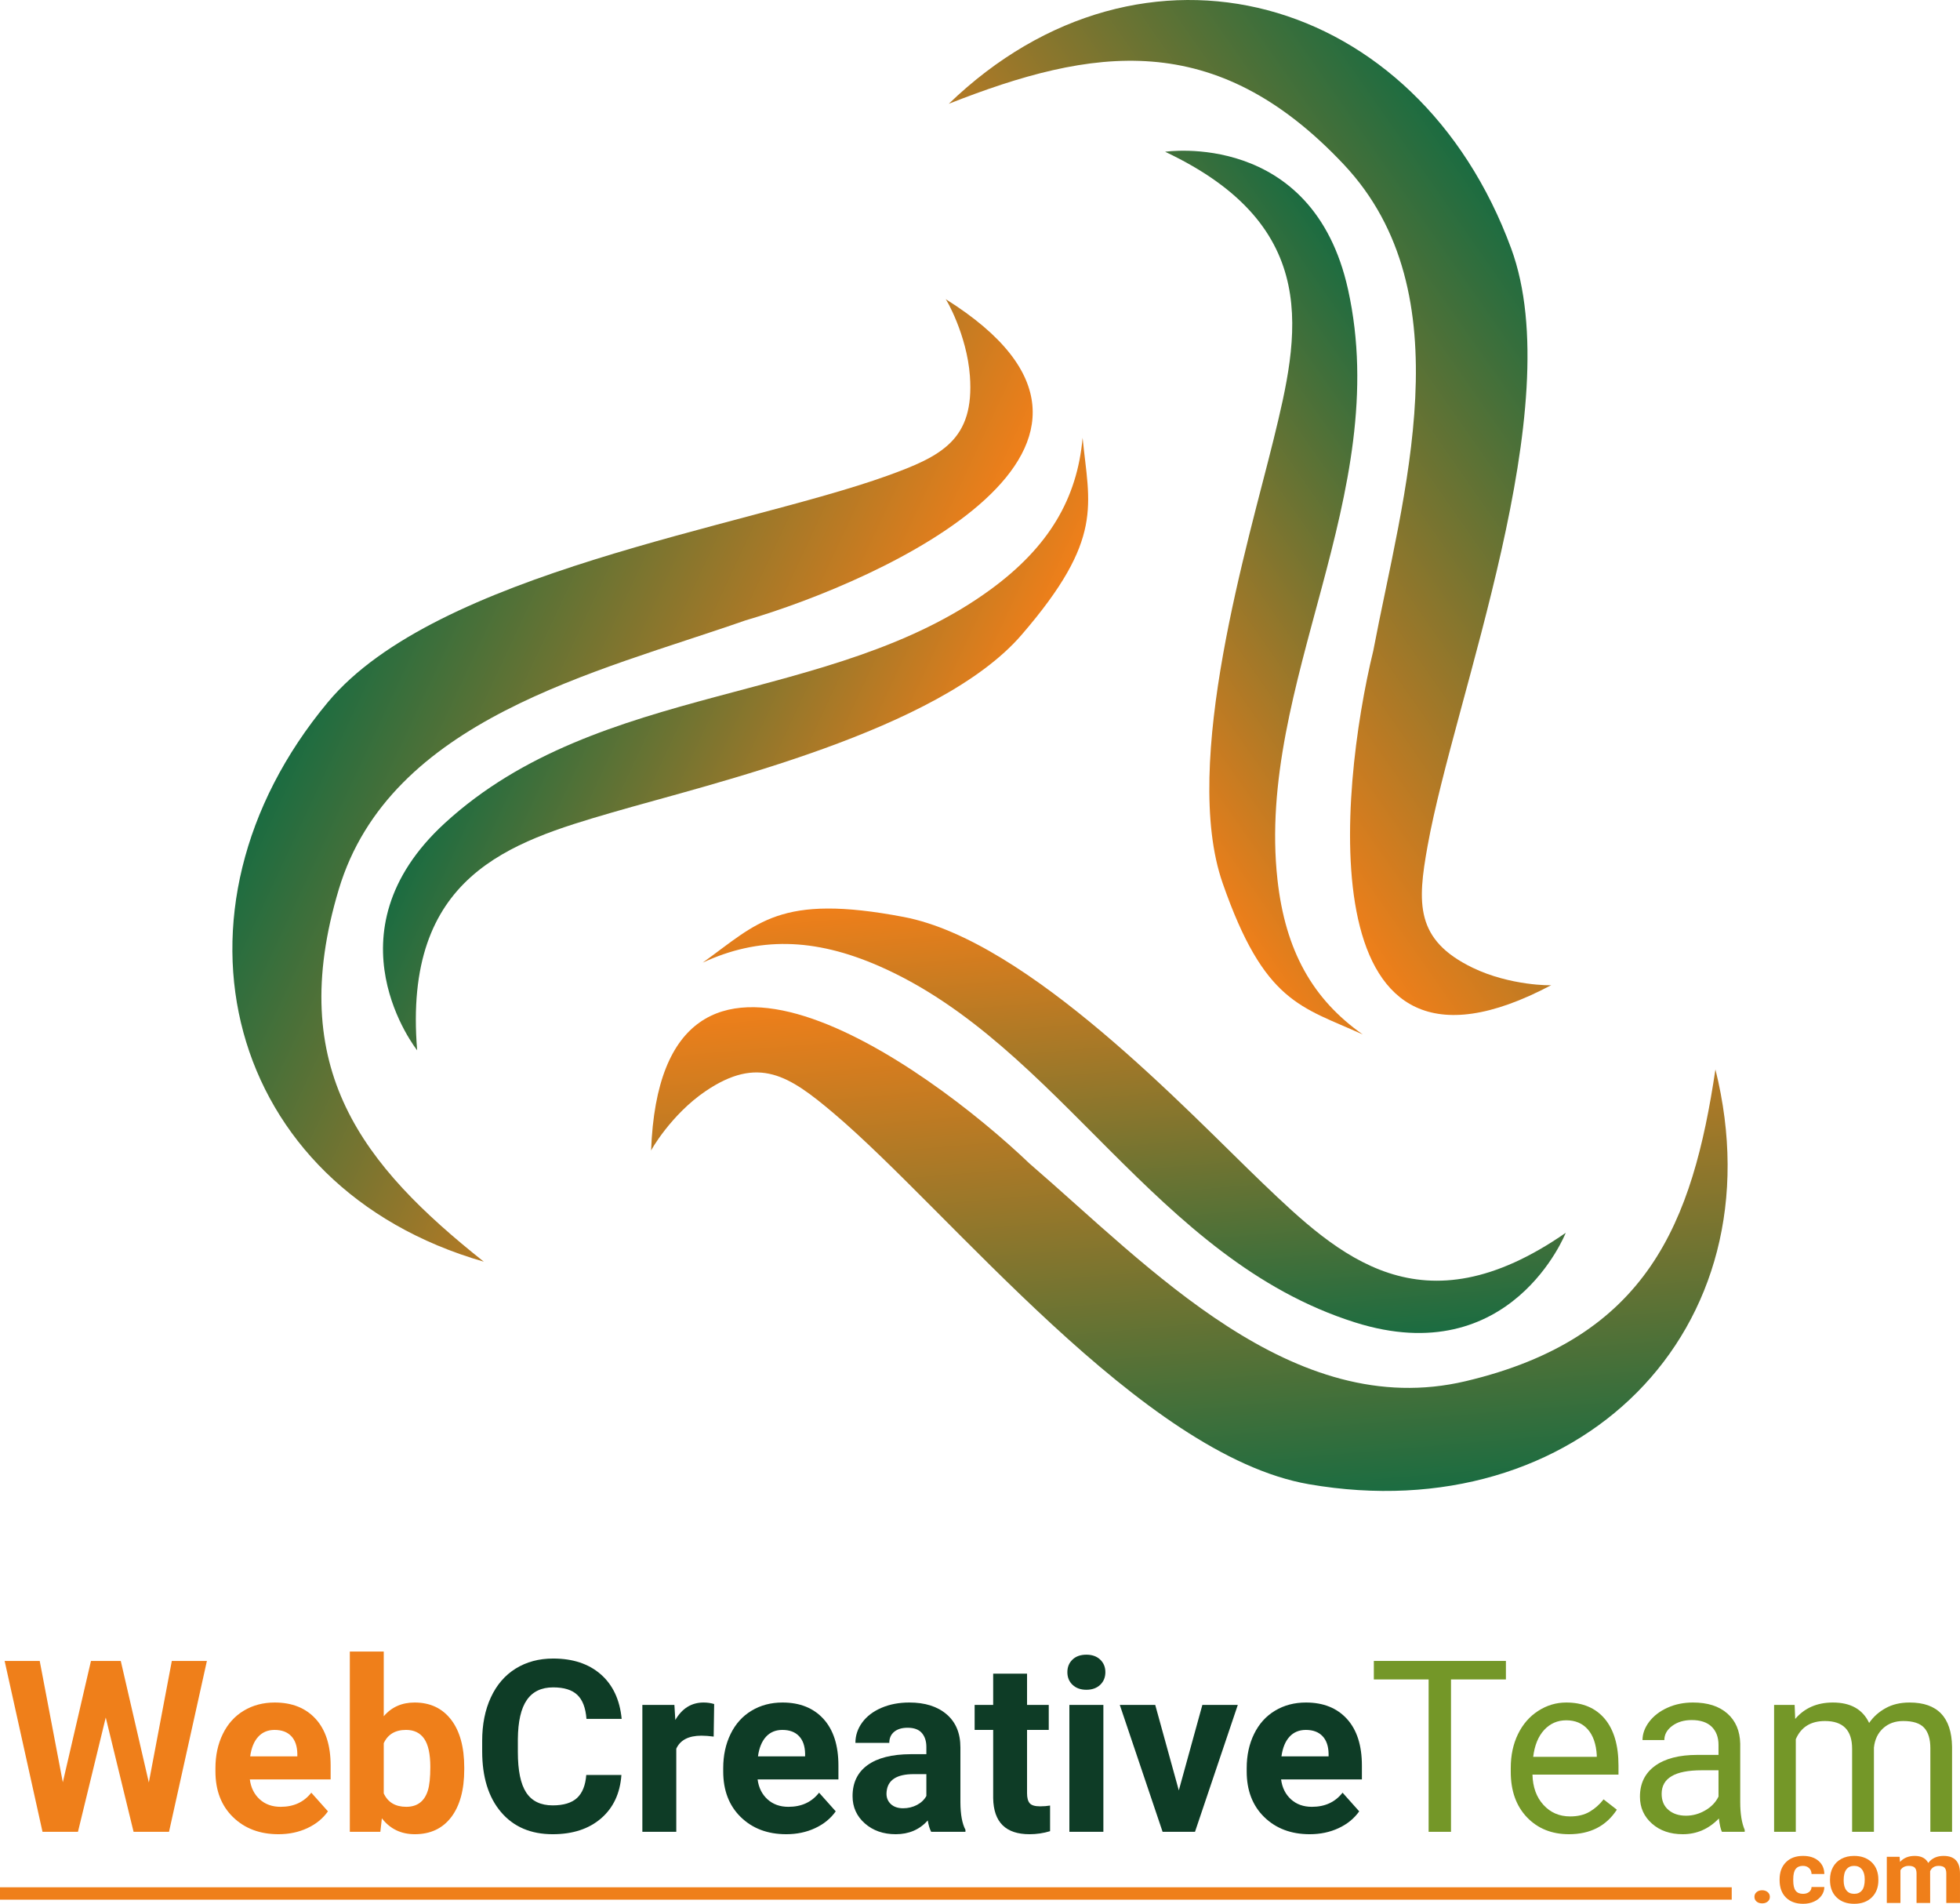
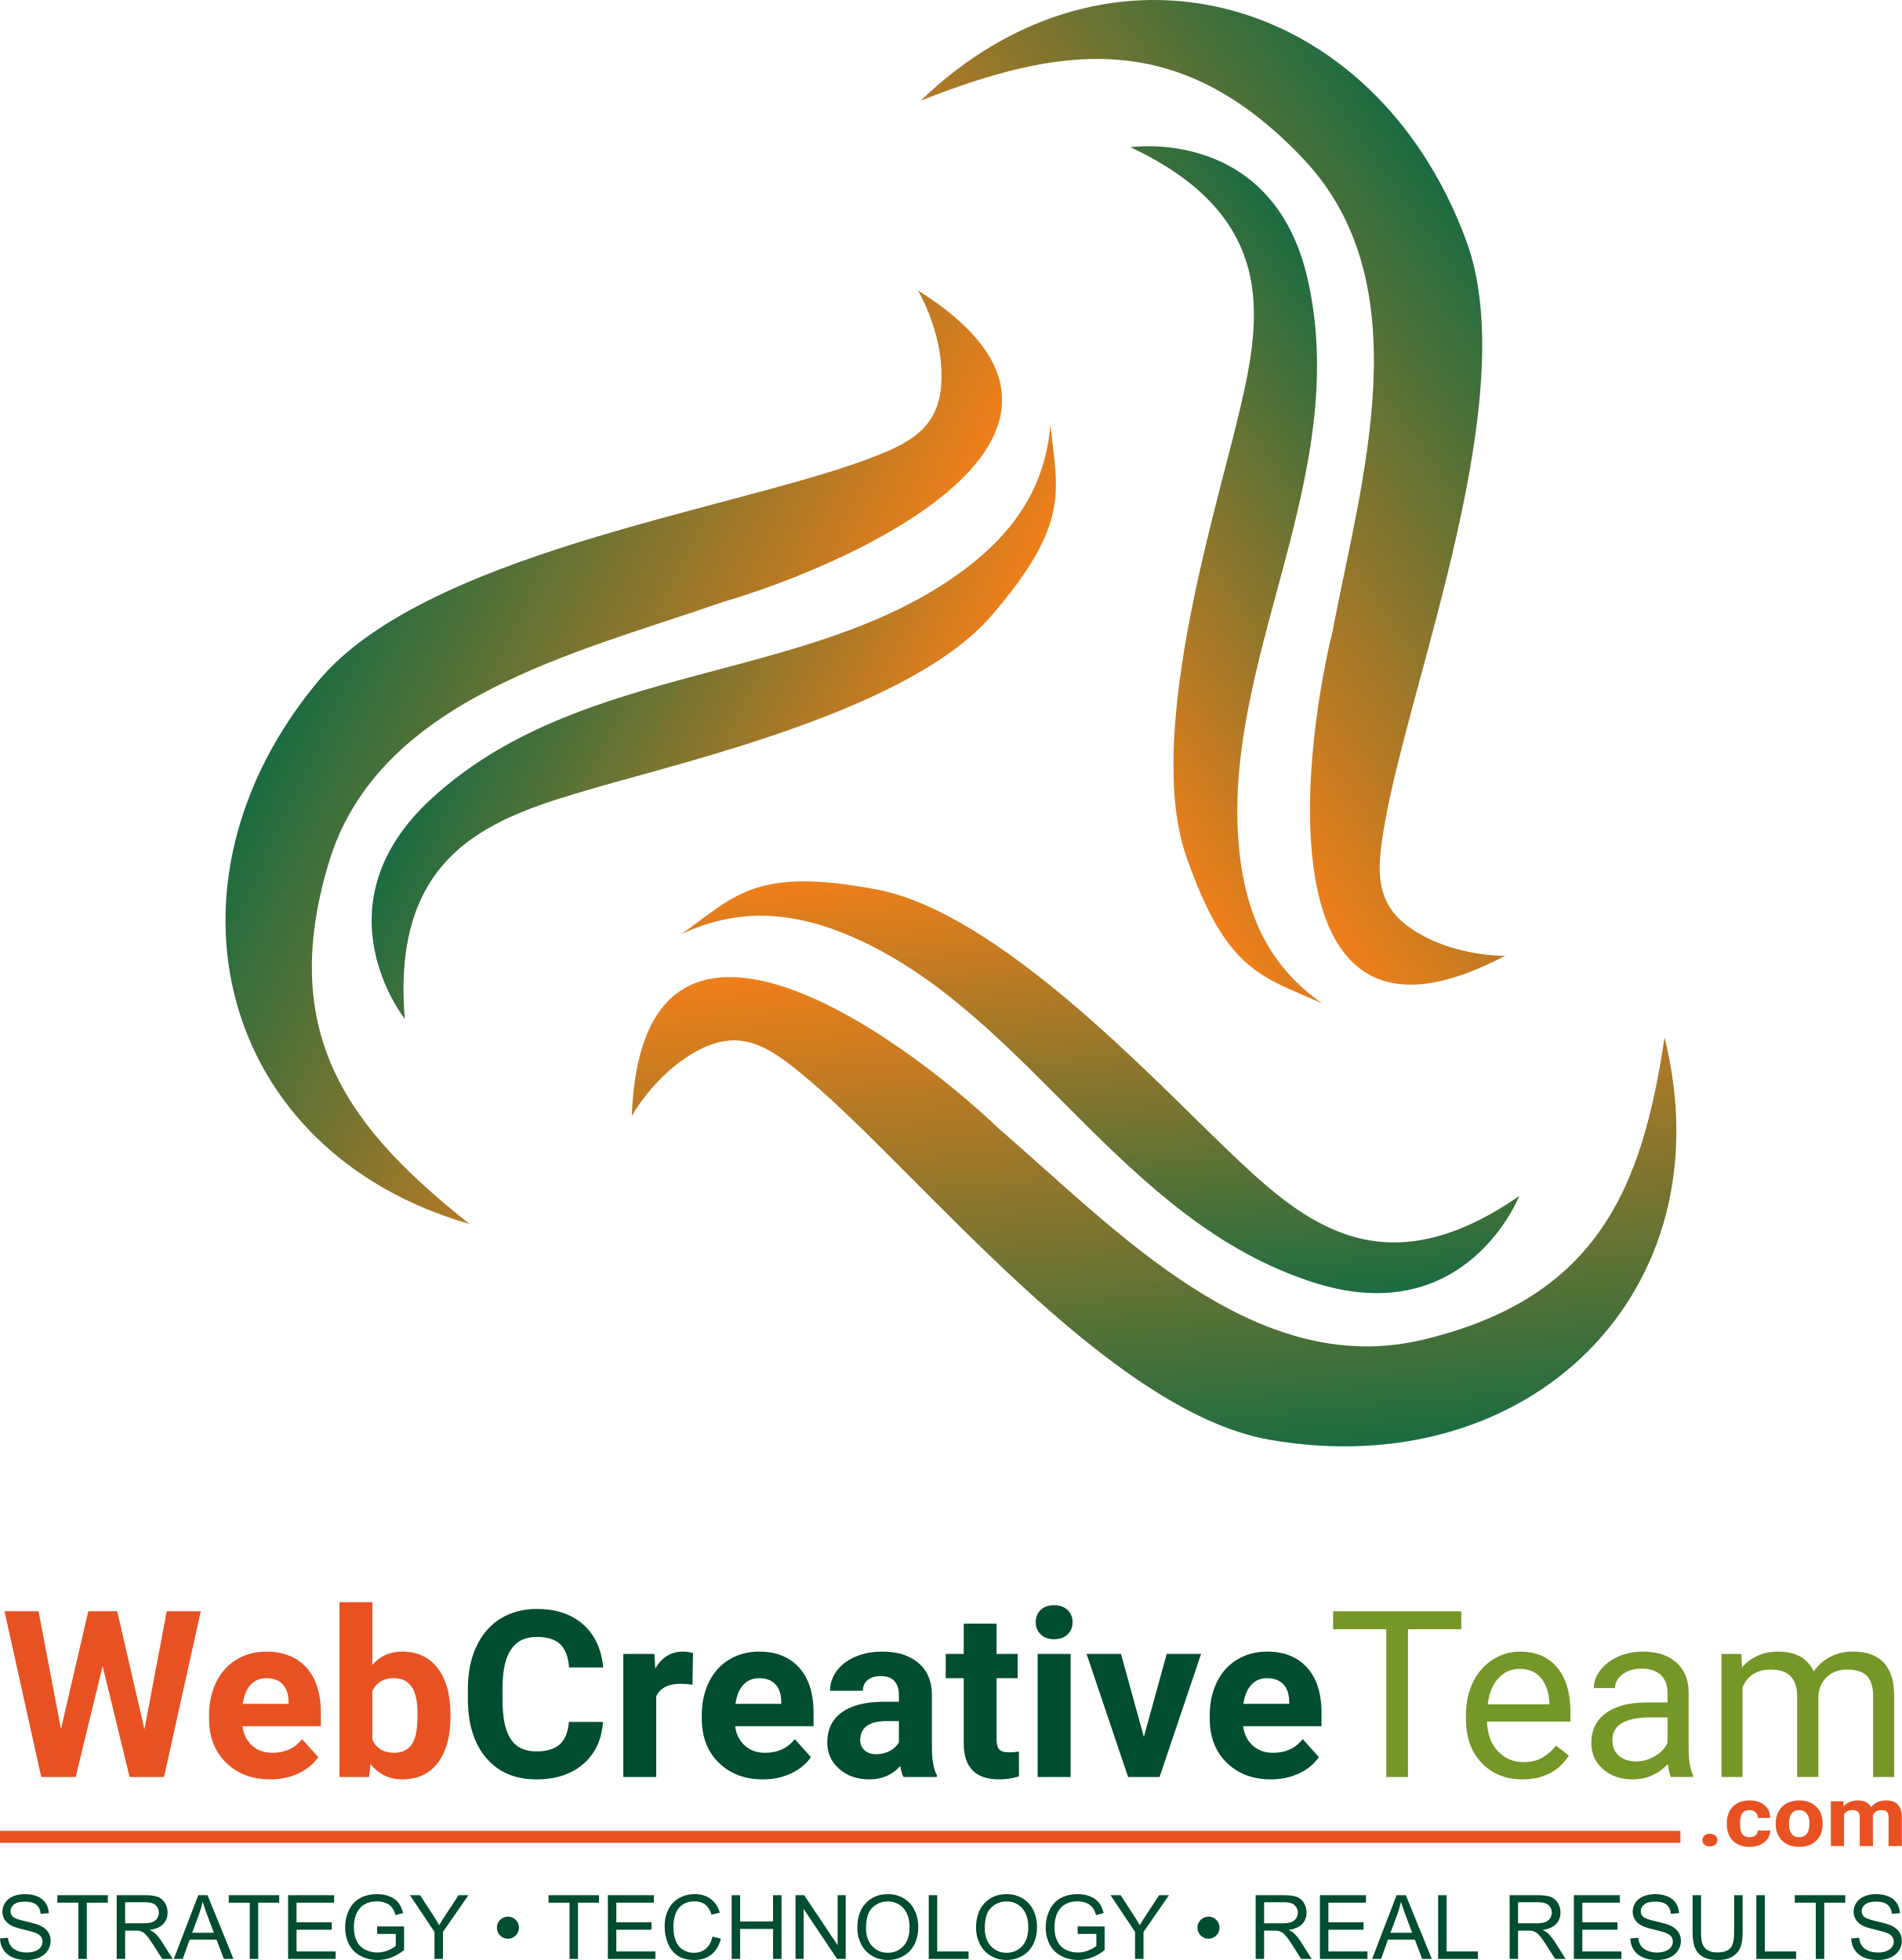
- <svg xmlns="http://www.w3.org/2000/svg" xmlns:xlink="http://www.w3.org/1999/xlink" xml:space="preserve" width="41.245mm" height="40.053mm" version="1.1" style="shape-rendering:geometricPrecision; text-rendering:geometricPrecision; image-rendering:optimizeQuality; fill-rule:evenodd; clip-rule:evenodd" viewBox="0 0 3791.71 3682.15">
+ <svg xmlns="http://www.w3.org/2000/svg" xmlns:xlink="http://www.w3.org/1999/xlink" xml:space="preserve" width="41.245mm" height="42.506mm" version="1.1" style="shape-rendering:geometricPrecision; text-rendering:geometricPrecision; image-rendering:optimizeQuality; fill-rule:evenodd; clip-rule:evenodd" viewBox="0 0 3791.71 3907.68">
  <defs>
    <style type="text/css">
   
-     .fil3 {fill:#EF7F1A}
-     .fil0 {fill:#EF7F1A;fill-rule:nonzero}
-     .fil4 {fill:#EF7F1A;fill-rule:nonzero}
+     .fil3 {fill:#E85222}
+     .fil0 {fill:#E85222;fill-rule:nonzero}
    .fil2 {fill:#749728;fill-rule:nonzero}
-     .fil1 {fill:#0E3C26;fill-rule:nonzero}
-     .fil10 {fill:url(#id0)}
-     .fil7 {fill:url(#id1)}
-     .fil5 {fill:url(#id2)}
-     .fil8 {fill:url(#id3)}
-     .fil9 {fill:url(#id4)}
-     .fil6 {fill:url(#id5)}
+     .fil1 {fill:#014D2F;fill-rule:nonzero}
+     .fil10 {fill:#014D2F;fill-rule:nonzero}
+     .fil9 {fill:url(#id0)}
+     .fil6 {fill:url(#id1)}
+     .fil4 {fill:url(#id2)}
+     .fil7 {fill:url(#id3)}
+     .fil8 {fill:url(#id4)}
+     .fil5 {fill:url(#id5)}
   
  </style>
    <linearGradient id="id0" gradientUnits="userSpaceOnUse" x1="2158.26" y1="1707.59" x2="2237.47" y2="2623.27">
      <stop offset="0" style="stop-opacity:1; stop-color:#EF7F1A" />
      <stop offset="1" style="stop-opacity:1; stop-color:#1B6C41" />
    </linearGradient>
    <linearGradient id="id1" gradientUnits="userSpaceOnUse" xlink:href="#id0" x1="2270.74" y1="1876.58" x2="2360.51" y2="2914.32">
  </linearGradient>
    <linearGradient id="id2" gradientUnits="userSpaceOnUse" xlink:href="#id0" x1="2193.32" y1="1204.1" x2="3047.14" y2="607.49">
  </linearGradient>
    <linearGradient id="id3" gradientUnits="userSpaceOnUse" xlink:href="#id0" x1="2103.21" y1="1386" x2="2856.61" y2="859.57">
  </linearGradient>
    <linearGradient id="id4" gradientUnits="userSpaceOnUse" xlink:href="#id0" x1="1828.53" y1="1615.72" x2="995.92" y2="1226.48">
  </linearGradient>
    <linearGradient id="id5" gradientUnits="userSpaceOnUse" xlink:href="#id0" x1="1625.95" y1="1628.64" x2="682.35" y2="1187.51">
  </linearGradient>
  </defs>
  <g id="Layer_x0020_1">
-     <g id="_2950350486048">
+     <g id="_2129667701344">
      <polygon class="fil0" points="287.92,3447.54 332.39,3212.42 400.25,3212.42 326.96,3542.91 258.4,3542.91 204.57,3321.81 150.8,3542.91 82.23,3542.91 8.94,3212.42 76.81,3212.42 121.52,3447.15 175.98,3212.42 233.62,3212.42 " />
      <path id="1" class="fil0" d="M538.7 3547.56c-36.03,0 -65.39,-11.08 -88.01,-33.16 -22.62,-22.08 -33.93,-51.52 -33.93,-88.32l0 -6.35c0,-24.64 4.8,-46.71 14.33,-66.16 9.52,-19.44 23,-34.47 40.51,-44.93 17.5,-10.54 37.42,-15.8 59.8,-15.8 33.63,0 60.04,10.61 79.34,31.76 19.29,21.23 28.89,51.28 28.89,90.18l0 26.8 -156.34 0c2.1,16.04 8.52,28.82 19.14,38.51 10.69,9.68 24.17,14.49 40.51,14.49 25.34,0 45.01,-9.15 59.27,-27.35l32.22 36.1c-9.84,13.86 -23.16,24.78 -39.97,32.53 -16.73,7.82 -35.4,11.7 -55.77,11.7zm-7.52 -201.73c-13.02,0 -23.55,4.41 -31.68,13.25 -8.06,8.83 -13.25,21.46 -15.5,37.89l91.19 0 0 -5.28c-0.31,-14.56 -4.18,-25.87 -11.78,-33.85 -7.59,-7.98 -18.29,-12.01 -32.23,-12.01z" />
      <path id="2" class="fil0" d="M898.09 3422.44c0,39.36 -8.45,70.03 -25.18,92.12 -16.81,22 -40.28,33 -70.42,33 -26.58,0 -47.88,-10.23 -63.76,-30.76l-2.94 26.11 -59.03 0 0 -348.61 65.61 0 0 125.11c15.11,-17.74 35.02,-26.57 59.74,-26.57 29.9,0 53.38,11 70.42,33 17.04,22.07 25.57,53.06 25.57,92.96l0 3.64zm-65.62 -4.96c0,-24.87 -3.95,-43.08 -11.78,-54.46 -7.9,-11.47 -19.6,-17.2 -35.17,-17.2 -20.91,0 -35.32,8.6 -43.15,25.71l0 97.08c7.98,17.27 22.55,25.95 43.54,25.95 21.23,0 35.17,-10.46 41.76,-31.38 3.17,-9.99 4.8,-25.26 4.8,-45.71z" />
      <path id="3" class="fil1" d="M1202.15 3432.98c-2.56,35.56 -15.65,63.52 -39.36,83.98 -23.63,20.37 -54.85,30.6 -93.58,30.6 -42.38,0 -75.7,-14.26 -100.02,-42.85 -24.24,-28.51 -36.4,-67.71 -36.4,-117.52l0 -20.22c0,-31.76 5.57,-59.8 16.81,-84.05 11.16,-24.17 27.19,-42.77 47.96,-55.7 20.83,-12.93 45.01,-19.44 72.51,-19.44 38.2,0 68.88,10.22 92.19,30.59 23.32,20.45 36.8,49.12 40.37,86.08l-68.09 0c-1.63,-21.38 -7.59,-36.87 -17.83,-46.48 -10.15,-9.61 -25.71,-14.41 -46.64,-14.41 -22.7,0 -39.66,8.14 -50.89,24.41 -11.32,16.26 -17.04,41.53 -17.36,75.76l0 24.95c0,35.72 5.35,61.82 16.19,78.33 10.85,16.49 27.89,24.78 51.22,24.78 20.99,0 36.72,-4.8 47.1,-14.33 10.31,-9.61 16.27,-24.4 17.82,-44.47l68.02 0z" />
      <path id="4" class="fil1" d="M1380.65 3358.76c-8.91,-1.16 -16.74,-1.78 -23.55,-1.78 -24.87,0 -41.14,8.37 -48.81,25.18l0 160.75 -65.62 0 0 -245.43 61.98 0 1.78 29.13c13.16,-22.54 31.45,-33.78 54.69,-33.78 7.28,0 14.1,1 20.45,2.94l-0.93 62.98z" />
      <path id="5" class="fil1" d="M1521.03 3547.56c-36.03,0 -65.39,-11.08 -88.01,-33.16 -22.62,-22.08 -33.93,-51.52 -33.93,-88.32l0 -6.35c0,-24.64 4.8,-46.71 14.33,-66.16 9.52,-19.44 23,-34.47 40.51,-44.93 17.5,-10.54 37.42,-15.8 59.8,-15.8 33.63,0 60.04,10.61 79.34,31.76 19.29,21.23 28.89,51.28 28.89,90.18l0 26.8 -156.34 0c2.1,16.04 8.52,28.82 19.14,38.51 10.69,9.68 24.17,14.49 40.51,14.49 25.34,0 45.01,-9.15 59.27,-27.35l32.22 36.1c-9.84,13.86 -23.16,24.78 -39.97,32.53 -16.73,7.82 -35.4,11.7 -55.77,11.7zm-7.52 -201.73c-13.02,0 -23.55,4.41 -31.68,13.25 -8.06,8.83 -13.25,21.46 -15.5,37.89l91.19 0 0 -5.28c-0.31,-14.56 -4.18,-25.87 -11.78,-33.85 -7.59,-7.98 -18.29,-12.01 -32.23,-12.01z" />
      <path id="6" class="fil1" d="M1801.39 3542.91c-3.02,-5.88 -5.18,-13.17 -6.58,-21.93 -15.89,17.74 -36.57,26.58 -61.98,26.58 -24.01,0 -44,-6.98 -59.8,-20.92 -15.8,-13.95 -23.71,-31.52 -23.71,-52.75 0,-26.04 9.68,-46.02 28.98,-59.97 19.29,-13.95 47.18,-21 83.58,-21.15l30.22 0 0 -13.94c0,-11.32 -2.94,-20.3 -8.75,-27.04 -5.81,-6.75 -15.03,-10.15 -27.58,-10.15 -11,0 -19.68,2.63 -25.95,7.82 -6.28,5.18 -9.45,12.39 -9.45,21.46l-65.55 0c0,-14.18 4.34,-27.35 13.09,-39.36 8.83,-12.08 21.23,-21.54 37.27,-28.43 16.03,-6.89 34.01,-10.3 53.99,-10.3 30.29,0 54.31,7.58 72.06,22.77 17.82,15.26 26.72,36.57 26.72,64.15l0 106.44c0.16,23.25 3.41,40.91 9.76,52.84l0 3.87 -66.32 0zm-54.23 -45.55c9.69,0 18.6,-2.17 26.81,-6.44 8.14,-4.33 14.18,-10.14 18.13,-17.35l0 -42.22 -24.48 0c-32.85,0 -50.36,11.31 -52.45,34.01l-0.23 3.87c0,8.14 2.86,14.87 8.6,20.22 5.74,5.27 13.63,7.91 23.63,7.91z" />
      <path id="7" class="fil1" d="M1986.87 3237.05l0 60.43 41.99 0 0 48.35 -41.99 0 0 122.4c0,9.06 1.78,15.57 5.27,19.53 3.48,3.95 10.15,5.88 19.99,5.88 7.21,0 13.63,-0.54 19.29,-1.54l0 49.58c-12.86,3.95 -26.11,5.89 -39.74,5.89 -46.01,0 -69.49,-23.17 -70.34,-69.57l0 -132.16 -35.87 0 0 -48.35 35.87 0 0 -60.43 65.54 0z" />
      <path id="8" class="fil1" d="M2134.53 3542.91l-65.77 0 0 -245.43 65.77 0 0 245.43zm-69.65 -308.8c0,-9.76 3.25,-17.9 9.84,-24.25 6.59,-6.35 15.57,-9.52 26.96,-9.52 11.16,0 20.07,3.17 26.72,9.52 6.67,6.35 9.99,14.49 9.99,24.25 0,9.99 -3.33,18.2 -10.07,24.55 -6.74,6.35 -15.65,9.53 -26.65,9.53 -11.08,0 -19.99,-3.18 -26.72,-9.53 -6.74,-6.35 -10.08,-14.56 -10.08,-24.55z" />
      <polygon id="9" class="fil1" points="2280.48,3462.8 2326.03,3297.48 2394.59,3297.48 2311.78,3542.91 2249.1,3542.91 2166.29,3297.48 2234.85,3297.48 " />
      <path id="10" class="fil1" d="M2533.73 3547.56c-36.03,0 -65.39,-11.08 -88.01,-33.16 -22.62,-22.08 -33.93,-51.52 -33.93,-88.32l0 -6.35c0,-24.64 4.8,-46.71 14.33,-66.16 9.52,-19.44 23,-34.47 40.51,-44.93 17.5,-10.54 37.42,-15.8 59.8,-15.8 33.63,0 60.04,10.61 79.34,31.76 19.29,21.23 28.89,51.28 28.89,90.18l0 26.8 -156.34 0c2.1,16.04 8.52,28.82 19.14,38.51 10.69,9.68 24.17,14.49 40.51,14.49 25.34,0 45.01,-9.15 59.27,-27.35l32.22 36.1c-9.84,13.86 -23.16,24.78 -39.97,32.53 -16.73,7.82 -35.4,11.7 -55.77,11.7zm-7.52 -201.73c-13.02,0 -23.55,4.41 -31.68,13.25 -8.06,8.83 -13.25,21.46 -15.5,37.89l91.19 0 0 -5.28c-0.31,-14.56 -4.18,-25.87 -11.78,-33.85 -7.59,-7.98 -18.29,-12.01 -32.23,-12.01z" />
      <polygon id="11" class="fil2" points="2913.26,3248.21 2807.04,3248.21 2807.04,3542.91 2763.74,3542.91 2763.74,3248.21 2657.76,3248.21 2657.76,3212.42 2913.26,3212.42 " />
      <path id="12" class="fil2" d="M3035.2 3547.56c-33.23,0 -60.35,-10.93 -81.27,-32.77 -20.84,-21.93 -31.29,-51.13 -31.29,-87.78l0 -7.74c0,-24.33 4.64,-46.1 13.94,-65.23 9.3,-19.13 22.31,-34.16 39.05,-44.94 16.73,-10.84 34.86,-16.26 54.38,-16.26 31.92,0 56.71,10.54 74.46,31.52 17.66,21.08 26.57,51.22 26.57,90.41l0 17.5 -166.41 0c0.62,24.17 7.67,43.7 21.23,58.57 13.56,14.87 30.76,22.31 51.67,22.31 14.79,0 27.35,-3.02 37.65,-9.06 10.31,-6.04 19.3,-14.02 27.04,-23.94l25.65 19.99c-20.61,31.62 -51.52,47.42 -92.66,47.42zm-5.19 -220.33c-16.96,0 -31.14,6.2 -42.68,18.6 -11.46,12.39 -18.59,29.75 -21.3,52.06l123.02 0 0 -3.18c-1.24,-21.46 -6.98,-38.04 -17.27,-49.81 -10.31,-11.78 -24.25,-17.67 -41.76,-17.67z" />
      <path id="13" class="fil2" d="M3331.14 3542.91c-2.41,-4.8 -4.34,-13.4 -5.89,-25.8 -19.52,20.3 -42.84,30.45 -69.88,30.45 -24.25,0 -44.08,-6.82 -59.57,-20.54 -15.5,-13.71 -23.24,-31.06 -23.24,-52.05 0,-25.57 9.68,-45.48 29.12,-59.58 19.44,-14.18 46.79,-21.23 82.04,-21.23l40.83 0 0 -19.29c0,-14.64 -4.33,-26.34 -13.09,-35.1 -8.83,-8.67 -21.77,-13.01 -38.81,-13.01 -15.03,0 -27.58,3.8 -37.73,11.31 -10.15,7.59 -15.18,16.73 -15.18,27.42l-42.22 0c0,-12.24 4.34,-24.1 13.02,-35.56 8.75,-11.39 20.53,-20.45 35.48,-27.11 14.87,-6.67 31.22,-9.99 49.12,-9.99 28.28,0 50.43,7.05 66.47,21.23 16.04,14.09 24.41,33.62 24.95,58.41l0 113.03c0,22.54 2.94,40.43 8.68,53.76l0 3.64 -44.08 0zm-69.65 -31.15c13.16,0 25.64,-3.4 37.42,-10.3 11.85,-6.82 20.37,-15.81 25.64,-26.73l0 -50.82 -32.85 0c-51.44,0 -77.16,15.19 -77.16,45.55 0,13.25 4.34,23.63 13.09,31.06 8.83,7.52 20.07,11.23 33.86,11.23z" />
      <path id="14" class="fil2" d="M3471.82 3297.48l1.08 27.12c18.06,-21.15 42.31,-31.76 72.9,-31.76 34.32,0 57.71,13.16 70.12,39.5 8.13,-11.85 18.82,-21.37 31.92,-28.58 13.01,-7.28 28.51,-10.92 46.4,-10.92 53.84,0 81.19,28.51 82.12,85.52l0 164.55 -41.99 0 0 -161.91c0,-17.51 -4.04,-30.69 -12.02,-39.36 -8.05,-8.68 -21.46,-13.02 -40.44,-13.02 -15.56,0 -28.51,4.65 -38.8,13.95 -10.23,9.29 -16.27,21.77 -17.9,37.49l0 162.85 -42.22 0 0 -160.75c0,-35.72 -17.5,-53.53 -52.45,-53.53 -27.51,0 -46.32,11.69 -56.47,35.17l0 179.11 -41.99 0 0 -245.43 39.74 0z" />
      <g>
        <rect class="fil3" x="-0.02" y="3650.21" width="3350.13" height="23.96" />
-         <path class="fil4" d="M3394.03 3668.71c0,-3.77 1.41,-6.88 4.24,-9.21 2.83,-2.36 6.35,-3.55 10.63,-3.55 4.32,0 7.91,1.19 10.72,3.55 2.83,2.34 4.26,5.44 4.26,9.21 0,3.72 -1.39,6.77 -4.2,9.1 -2.8,2.34 -6.38,3.49 -10.77,3.49 -4.33,0 -7.89,-1.16 -10.7,-3.49 -2.76,-2.34 -4.16,-5.38 -4.16,-9.1z" />
-         <path id="1" class="fil4" d="M3487.94 3662.88c4.86,0 8.82,-1.21 11.87,-3.63 3.05,-2.4 4.61,-5.61 4.73,-9.63l24.74 0c-0.06,6.05 -1.87,11.6 -5.48,16.65 -3.59,5.04 -8.48,8.93 -14.75,11.71 -6.23,2.79 -13.12,4.17 -20.65,4.17 -14.12,0 -25.28,-4.05 -33.44,-12.17 -8.13,-8.11 -12.22,-19.32 -12.22,-33.64l0 -1.57c0,-13.78 4.05,-24.74 12.15,-32.94 8.07,-8.19 19.2,-12.31 33.31,-12.31 12.35,0 22.25,3.19 29.7,9.52 7.46,6.37 11.24,14.82 11.36,25.41l-24.74 0c-0.12,-4.65 -1.68,-8.42 -4.73,-11.33 -3.05,-2.9 -7.07,-4.34 -12.06,-4.34 -6.13,0 -10.77,2.03 -13.93,6.06 -3.12,4.05 -4.67,10.62 -4.67,19.72l0 2.45c0,9.21 1.53,15.8 4.63,19.83 3.13,4.03 7.83,6.03 14.16,6.03z" />
-         <path id="2" class="fil4" d="M3540.24 3635.02c0,-8.87 1.9,-16.76 5.68,-23.69 3.77,-6.93 9.18,-12.31 16.29,-16.12 7.07,-3.8 15.3,-5.69 24.68,-5.69 13.33,0 24.21,3.7 32.64,11.08 8.41,7.35 13.12,17.38 14.08,30.02l0.19 6.11c0,13.72 -4.24,24.71 -12.69,32.99 -8.48,8.28 -19.82,12.43 -34.05,12.43 -14.24,0 -25.61,-4.15 -34.09,-12.39 -8.5,-8.26 -12.75,-19.47 -12.75,-33.67l0 -1.08zm26.4 1.69c0,8.48 1.74,14.96 5.3,19.43 3.51,4.49 8.56,6.74 15.14,6.74 6.38,0 11.37,-2.22 14.96,-6.65 3.6,-4.42 5.39,-11.53 5.39,-21.27 0,-8.31 -1.78,-14.76 -5.39,-19.32 -3.59,-4.56 -8.63,-6.85 -15.14,-6.85 -6.46,0 -11.45,2.29 -14.96,6.82 -3.56,4.53 -5.3,11.57 -5.3,21.1z" />
-         <path id="3" class="fil4" d="M3674.87 3591.21l0.81 9.95c7.01,-7.75 16.48,-11.64 28.42,-11.64 12.71,0 21.44,4.54 26.17,13.61 6.95,-9.06 16.82,-13.61 29.69,-13.61 10.69,0 18.66,2.82 23.89,8.46 5.24,5.63 7.85,14.14 7.85,25.47l0 57.02 -26.48 0 0 -57.04c0,-5.07 -1.09,-8.76 -3.27,-11.11 -2.19,-2.34 -6.05,-3.52 -11.59,-3.52 -7.91,0 -13.4,3.41 -16.45,10.26l0.09 61.41 -26.36 0 0 -56.96c0,-5.18 -1.13,-8.93 -3.4,-11.24 -2.24,-2.31 -6.08,-3.47 -11.5,-3.47 -7.46,0 -12.9,2.82 -16.24,8.43l0 63.24 -26.38 0 0 -89.25 24.74 0z" />
+         <path class="fil0" d="M3394.03 3668.71c0,-3.77 1.41,-6.88 4.24,-9.21 2.83,-2.36 6.35,-3.55 10.63,-3.55 4.32,0 7.91,1.19 10.72,3.55 2.83,2.34 4.26,5.44 4.26,9.21 0,3.72 -1.39,6.77 -4.2,9.1 -2.8,2.34 -6.38,3.49 -10.77,3.49 -4.33,0 -7.89,-1.16 -10.7,-3.49 -2.76,-2.34 -4.16,-5.38 -4.16,-9.1z" />
+         <path id="1" class="fil0" d="M3487.94 3662.88c4.86,0 8.82,-1.21 11.87,-3.63 3.05,-2.4 4.61,-5.61 4.73,-9.63l24.74 0c-0.06,6.05 -1.87,11.6 -5.48,16.65 -3.59,5.04 -8.48,8.93 -14.75,11.71 -6.23,2.79 -13.12,4.17 -20.65,4.17 -14.12,0 -25.28,-4.05 -33.44,-12.17 -8.13,-8.11 -12.22,-19.32 -12.22,-33.64l0 -1.57c0,-13.78 4.05,-24.74 12.15,-32.94 8.07,-8.19 19.2,-12.31 33.31,-12.31 12.35,0 22.25,3.19 29.7,9.52 7.46,6.37 11.24,14.82 11.36,25.41l-24.74 0c-0.12,-4.65 -1.68,-8.42 -4.73,-11.33 -3.05,-2.9 -7.07,-4.34 -12.06,-4.34 -6.13,0 -10.77,2.03 -13.93,6.06 -3.12,4.05 -4.67,10.62 -4.67,19.72l0 2.45c0,9.21 1.53,15.8 4.63,19.83 3.13,4.03 7.83,6.03 14.16,6.03z" />
+         <path id="2" class="fil0" d="M3540.24 3635.02c0,-8.87 1.9,-16.76 5.68,-23.69 3.77,-6.93 9.18,-12.31 16.29,-16.12 7.07,-3.8 15.3,-5.69 24.68,-5.69 13.33,0 24.21,3.7 32.64,11.08 8.41,7.35 13.12,17.38 14.08,30.02l0.19 6.11c0,13.72 -4.24,24.71 -12.69,32.99 -8.48,8.28 -19.82,12.43 -34.05,12.43 -14.24,0 -25.61,-4.15 -34.09,-12.39 -8.5,-8.26 -12.75,-19.47 -12.75,-33.67l0 -1.08zm26.4 1.69c0,8.48 1.74,14.96 5.3,19.43 3.51,4.49 8.56,6.74 15.14,6.74 6.38,0 11.37,-2.22 14.96,-6.65 3.6,-4.42 5.39,-11.53 5.39,-21.27 0,-8.31 -1.78,-14.76 -5.39,-19.32 -3.59,-4.56 -8.63,-6.85 -15.14,-6.85 -6.46,0 -11.45,2.29 -14.96,6.82 -3.56,4.53 -5.3,11.57 -5.3,21.1z" />
+         <path id="3" class="fil0" d="M3674.87 3591.21l0.81 9.95c7.01,-7.75 16.48,-11.64 28.42,-11.64 12.71,0 21.44,4.54 26.17,13.61 6.95,-9.06 16.82,-13.61 29.69,-13.61 10.69,0 18.66,2.82 23.89,8.46 5.24,5.63 7.85,14.14 7.85,25.47l0 57.02 -26.48 0 0 -57.04c0,-5.07 -1.09,-8.76 -3.27,-11.11 -2.19,-2.34 -6.05,-3.52 -11.59,-3.52 -7.91,0 -13.4,3.41 -16.45,10.26l0.09 61.41 -26.36 0 0 -56.96c0,-5.18 -1.13,-8.93 -3.4,-11.24 -2.24,-2.31 -6.08,-3.47 -11.5,-3.47 -7.46,0 -12.9,2.82 -16.24,8.43l0 63.24 -26.38 0 0 -89.25 24.74 0z" />
      </g>
    </g>
-     <g id="_2950350489552">
-       <path class="fil5" d="M1835.47 200.75c375.31,-361.9 906.31,-214.1 1087.98,279.82 112.98,307.16 -109.49,865.74 -161.74,1155.71 -19.9,110.42 -24.23,181.48 87.18,235.42 72.25,34.97 153.29,34.62 152.32,33.56 -471.56,249.96 -410.72,-374.59 -344.55,-646.57 56.99,-300.46 178.66,-690.43 -57.36,-940.95 -248.79,-264.06 -485.91,-226.54 -763.82,-116.99z" />
-       <path class="fil6" d="M935.95 2440.22c-501.07,-144.08 -638.58,-677.84 -301.66,-1082.13 209.52,-251.42 804.49,-338.05 1081.75,-437.78 105.57,-37.97 169.28,-69.75 160.28,-193.2 -5.84,-80.05 -46.66,-150.06 -47.1,-148.7 452.26,283.41 -119.04,542.99 -387.67,621.68 -288.7,100.88 -687.26,190.49 -786.2,520.14 -104.3,347.5 46.77,534.1 280.59,719.99z" />
-       <path class="fil7" d="M3318.58 2068.35c125.76,505.97 -267.73,891.94 -786.31,802.31 -322.5,-55.74 -695,-527.7 -920,-717.94 -85.68,-72.44 -145.05,-111.72 -247.47,-42.2 -66.41,45.07 -106.62,115.44 -105.23,115.13 19.31,-533.37 529.77,-168.4 732.23,24.9 231.7,199.58 508.59,499.94 843.56,420.8 353.08,-83.43 439.15,-307.54 483.22,-602.99z" />
-       <path class="fil8" d="M2253.98 293.52c0,0 285.42,-42.91 353.87,266.39 87.87,397.04 -178.42,762.02 -136.55,1141.16 15.22,137.81 68.19,231.63 164.91,299.64 -119.07,-54.08 -190.2,-60.66 -271.01,-292.85 -80.82,-232.18 50.33,-660.63 98.8,-858.74 48.47,-198.12 97.41,-410.55 -210.02,-555.6z" />
-       <path class="fil9" d="M807.02 2031.4c0,0 -179.86,-225.73 53.77,-439.65 299.91,-274.63 749.14,-226.5 1056.53,-452.33 111.74,-82.1 166.51,-174.88 177.04,-292.64 12.7,130.16 42.57,195.04 -118.1,381.13 -160.67,186.08 -597.29,286.72 -793.09,343.81 -195.81,57.09 -404.25,120.92 -376.16,459.69z" />
-       <path class="fil10" d="M3028.99 2384.41c0,0 -105.55,268.63 -407.63,173.26 -387.79,-122.42 -570.72,-535.52 -920,-688.83 -126.97,-55.72 -234.7,-56.76 -341.95,-7.01 106.37,-76.08 147.62,-134.39 389.11,-88.28 241.5,46.09 546.96,373.9 694.3,514.94 147.35,141.03 306.85,289.63 586.18,95.91z" />
+     <g id="_2129667718864">
+       <path class="fil4" d="M1835.47 200.75c375.31,-361.9 906.31,-214.1 1087.98,279.82 112.98,307.16 -109.49,865.74 -161.74,1155.71 -19.9,110.42 -24.23,181.48 87.18,235.42 72.25,34.97 153.29,34.62 152.32,33.56 -471.56,249.96 -410.72,-374.59 -344.55,-646.57 56.99,-300.46 178.66,-690.43 -57.36,-940.95 -248.79,-264.06 -485.91,-226.54 -763.82,-116.99z" />
+       <path class="fil5" d="M935.95 2440.22c-501.07,-144.08 -638.58,-677.84 -301.66,-1082.13 209.52,-251.42 804.49,-338.05 1081.75,-437.78 105.57,-37.97 169.28,-69.75 160.28,-193.2 -5.84,-80.05 -46.66,-150.06 -47.1,-148.7 452.26,283.41 -119.04,542.99 -387.67,621.68 -288.7,100.88 -687.26,190.49 -786.2,520.14 -104.3,347.5 46.77,534.1 280.59,719.99z" />
+       <path class="fil6" d="M3318.58 2068.35c125.76,505.97 -267.73,891.94 -786.31,802.31 -322.5,-55.74 -695,-527.7 -920,-717.94 -85.68,-72.44 -145.05,-111.72 -247.47,-42.2 -66.41,45.07 -106.62,115.44 -105.23,115.13 19.31,-533.37 529.77,-168.4 732.23,24.9 231.7,199.58 508.59,499.94 843.56,420.8 353.08,-83.43 439.15,-307.54 483.22,-602.99z" />
+       <path class="fil7" d="M2253.98 293.52c0,0 285.42,-42.91 353.87,266.39 87.87,397.04 -178.42,762.02 -136.55,1141.16 15.22,137.81 68.19,231.63 164.91,299.64 -119.07,-54.08 -190.2,-60.66 -271.01,-292.85 -80.82,-232.18 50.33,-660.63 98.8,-858.74 48.47,-198.12 97.41,-410.55 -210.02,-555.6z" />
+       <path class="fil8" d="M807.02 2031.4c0,0 -179.86,-225.73 53.77,-439.65 299.91,-274.63 749.14,-226.5 1056.53,-452.33 111.74,-82.1 166.51,-174.88 177.04,-292.64 12.7,130.16 42.57,195.04 -118.1,381.13 -160.67,186.08 -597.29,286.72 -793.09,343.81 -195.81,57.09 -404.25,120.92 -376.16,459.69z" />
+       <path class="fil9" d="M3028.99 2384.41c0,0 -105.55,268.63 -407.63,173.26 -387.79,-122.42 -570.72,-535.52 -920,-688.83 -126.97,-55.72 -234.7,-56.76 -341.95,-7.01 106.37,-76.08 147.62,-134.39 389.11,-88.28 241.5,46.09 546.96,373.9 694.3,514.94 147.35,141.03 306.85,289.63 586.18,95.91z" />
    </g>
+     <path class="fil10" d="M0.03 3864.73l15.79 -1.42c0.74,6.39 2.48,11.62 5.23,15.73 2.76,4.08 7.01,7.4 12.78,9.94 5.77,2.52 12.27,3.79 19.49,3.79 6.42,0 12.07,-0.95 16.98,-2.87 4.91,-1.92 8.55,-4.55 10.94,-7.9 2.4,-3.34 3.61,-6.98 3.61,-10.88 0,-3.96 -1.16,-7.42 -3.47,-10.41 -2.31,-2.96 -6.12,-5.44 -11.45,-7.48 -3.4,-1.31 -10.94,-3.37 -22.62,-6.19 -11.68,-2.8 -19.85,-5.44 -24.52,-7.92 -6.06,-3.19 -10.55,-7.15 -13.51,-11.86 -2.99,-4.7 -4.47,-9.99 -4.47,-15.82 0,-6.44 1.84,-12.45 5.47,-18.01 3.64,-5.59 8.94,-9.82 15.94,-12.72 6.99,-2.9 14.76,-4.35 23.3,-4.35 9.41,0 17.72,1.51 24.9,4.56 7.19,3.02 12.72,7.48 16.59,13.39 3.88,5.88 5.95,12.58 6.24,20.02l-16.15 1.24c-0.85,-8.01 -3.78,-14.07 -8.78,-18.16 -5,-4.11 -12.39,-6.15 -22.16,-6.15 -10.17,0 -17.6,1.87 -22.24,5.59 -4.64,3.72 -6.98,8.22 -6.98,13.49 0,4.55 1.65,8.31 4.94,11.27 3.25,2.92 11.68,5.98 25.35,9.05 13.66,3.11 23.04,5.8 28.13,8.11 7.36,3.4 12.83,7.69 16.35,12.93 3.52,5.2 5.26,11.21 5.26,18.01 0,6.78 -1.92,13.1 -5.79,19.08 -3.88,5.98 -9.4,10.62 -16.65,13.93 -7.25,3.31 -15.38,4.97 -24.46,4.97 -11.47,0 -21.09,-1.69 -28.84,-5.03 -7.78,-3.35 -13.84,-8.37 -18.25,-15.11 -4.43,-6.72 -6.74,-14.31 -6.98,-22.81z" />
+     <polygon id="1" class="fil10" points="156.17,3905.54 156.17,3793.4 114.31,3793.4 114.31,3778.49 214.92,3778.49 214.92,3793.4 173.03,3793.4 173.03,3905.54 " />
+     <path id="2" class="fil10" d="M232.63 3905.54l0 -127.06 56.31 0c11.34,0 19.94,1.16 25.82,3.43 5.88,2.28 10.59,6.3 14.11,12.07 3.51,5.76 5.26,12.15 5.26,19.13 0,9.03 -2.92,16.62 -8.75,22.81 -5.83,6.18 -14.82,10.08 -27,11.77 4.46,2.13 7.83,4.26 10.14,6.33 4.91,4.5 9.55,10.14 13.9,16.92l21.98 34.6 -21.01 0 -16.8 -26.44c-4.88,-7.66 -8.94,-13.49 -12.1,-17.54 -3.19,-4.05 -6.03,-6.86 -8.55,-8.49 -2.48,-1.6 -5.06,-2.72 -7.66,-3.37 -1.89,-0.39 -4.99,-0.59 -9.34,-0.59l-19.46 0 0 56.43 -16.86 0zm16.86 -70.98l36.08 0c7.69,0 13.66,-0.8 17.98,-2.4 4.31,-1.56 7.6,-4.11 9.82,-7.63 2.24,-3.48 3.37,-7.27 3.37,-11.38 0,-6.01 -2.16,-10.98 -6.51,-14.85 -4.35,-3.88 -11.22,-5.8 -20.58,-5.8l-40.16 0 0 42.06z" />
+     <path id="3" class="fil10" d="M346.5 3905.54l48.74 -127.06 18.49 0 51.75 127.06 -19.17 0 -14.69 -38.51 -53.5 0 -13.78 38.51 -17.83 0zm36.55 -52.17l43.3 0 -13.25 -35.23c-3.99,-10.7 -7.01,-19.54 -9.11,-26.53 -1.75,8.28 -4.08,16.42 -7.01,24.46l-13.94 37.3z" />
+     <polygon id="4" class="fil10" points="497.91,3905.54 497.91,3793.4 456.04,3793.4 456.04,3778.49 556.66,3778.49 556.66,3793.4 514.77,3793.4 514.77,3905.54 " />
+     <polygon id="5" class="fil10" points="574.37,3905.54 574.37,3778.49 666.12,3778.49 666.12,3793.4 591.23,3793.4 591.23,3832.43 661.32,3832.43 661.32,3847.34 591.23,3847.34 591.23,3890.64 669.13,3890.64 669.13,3905.54 " />
+     <path id="6" class="fil10" d="M751.82 3855.68l0 -14.91 53.77 0 0 47.09c-8.26,6.56 -16.77,11.54 -25.56,14.85 -8.78,3.31 -17.81,4.97 -27.03,4.97 -12.48,0 -23.8,-2.67 -34.01,-8.02 -10.18,-5.32 -17.9,-13.07 -23.07,-23.16 -5.2,-10.12 -7.81,-21.41 -7.81,-33.87 0,-12.36 2.57,-23.89 7.75,-34.63 5.18,-10.71 12.59,-18.66 22.3,-23.84 9.7,-5.2 20.88,-7.81 33.53,-7.81 9.17,0 17.48,1.48 24.9,4.47 7.42,2.99 13.25,7.13 17.45,12.42 4.23,5.33 7.42,12.28 9.62,20.82l-15.18 4.15c-1.92,-6.45 -4.28,-11.54 -7.1,-15.26 -2.84,-3.7 -6.86,-6.66 -12.13,-8.88 -5.23,-2.22 -11.06,-3.34 -17.48,-3.34 -7.66,0 -14.28,1.19 -19.9,3.52 -5.59,2.34 -10.08,5.41 -13.54,9.26 -3.43,3.82 -6.1,8.02 -7.99,12.57 -3.22,7.9 -4.84,16.42 -4.84,25.61 0,11.36 1.95,20.85 5.83,28.51 3.9,7.64 9.58,13.31 17,17.01 7.46,3.7 15.35,5.56 23.72,5.56 7.27,0 14.37,-1.42 21.29,-4.23 6.92,-2.84 12.15,-5.83 15.73,-9.05l0 -23.81 -37.26 0z" />
+     <path id="7" class="fil10" d="M866.22 3905.54l0 -53.83 -48.97 -73.23 20.22 0 25.12 38.45c4.67,7.1 9.02,14.26 12.98,21.38 3.87,-6.65 8.58,-14.1 14.05,-22.39l24.61 -37.44 19.61 0 -50.76 73.23 0 53.83 -16.86 0z" />
+     <path id="8" class="fil10" d="M990.62 3843.2c0,-6.06 2.16,-11.23 6.48,-15.53 4.28,-4.28 9.46,-6.42 15.49,-6.42 6.07,0 11.27,2.13 15.56,6.42 4.31,4.29 6.47,9.47 6.47,15.53 0,6.1 -2.16,11.3 -6.47,15.59 -4.29,4.31 -9.5,6.47 -15.56,6.47 -6.03,0 -11.21,-2.16 -15.49,-6.47 -4.32,-4.29 -6.48,-9.5 -6.48,-15.59z" />
+     <polygon id="9" class="fil10" points="1135.41,3905.54 1135.41,3793.4 1093.54,3793.4 1093.54,3778.49 1194.16,3778.49 1194.16,3793.4 1152.27,3793.4 1152.27,3905.54 " />
+     <polygon id="10" class="fil10" points="1211.87,3905.54 1211.87,3778.49 1303.62,3778.49 1303.62,3793.4 1228.73,3793.4 1228.73,3832.43 1298.82,3832.43 1298.82,3847.34 1228.73,3847.34 1228.73,3890.64 1306.63,3890.64 1306.63,3905.54 " />
+     <path id="11" class="fil10" d="M1420.37 3860.98l16.86 4.26c-3.52,13.81 -9.86,24.32 -18.99,31.56 -9.14,7.24 -20.32,10.88 -33.54,10.88 -13.66,0 -24.78,-2.79 -33.35,-8.37 -8.58,-5.56 -15.09,-13.63 -19.55,-24.19 -4.46,-10.59 -6.71,-21.92 -6.71,-34.04 0,-13.22 2.52,-24.76 7.58,-34.61 5.06,-9.85 12.25,-17.33 21.56,-22.44 9.3,-5.12 19.57,-7.67 30.75,-7.67 12.71,0 23.4,3.23 32.03,9.71 8.67,6.47 14.7,15.55 18.1,27.27l-16.5 3.91c-2.93,-9.23 -7.22,-15.98 -12.81,-20.18 -5.59,-4.23 -12.63,-6.32 -21.12,-6.32 -9.74,0 -17.9,2.34 -24.44,7.01 -6.53,4.68 -11.14,10.98 -13.77,18.85 -2.66,7.9 -3.99,16.02 -3.99,24.4 0,10.79 1.56,20.22 4.7,28.28 3.13,8.07 8.02,14.07 14.64,18.06 6.63,4 13.78,5.98 21.5,5.98 9.4,0 17.33,-2.72 23.84,-8.14 6.51,-5.44 10.91,-13.49 13.22,-24.19z" />
+     <polygon id="12" class="fil10" points="1458.74,3905.54 1458.74,3778.49 1475.59,3778.49 1475.59,3830.83 1541.24,3830.83 1541.24,3778.49 1558.1,3778.49 1558.1,3905.54 1541.24,3905.54 1541.24,3845.74 1475.59,3845.74 1475.59,3905.54 " />
+     <polygon id="13" class="fil10" points="1586,3905.54 1586,3778.49 1603.27,3778.49 1669.92,3878.21 1669.92,3778.49 1686.07,3778.49 1686.07,3905.54 1668.8,3905.54 1602.15,3805.82 1602.15,3905.54 " />
+     <path id="14" class="fil10" d="M1709.18 3843.7c0,-21.06 5.67,-37.56 17,-49.48 11.34,-11.92 25.94,-17.87 43.86,-17.87 11.75,0 22.3,2.81 31.73,8.4 9.41,5.59 16.59,13.39 21.54,23.42 4.94,9.99 7.42,21.36 7.42,34.04 0,12.87 -2.6,24.4 -7.81,34.55 -5.2,10.17 -12.58,17.86 -22.09,23.07 -9.56,5.24 -19.85,7.84 -30.88,7.84 -11.98,0 -22.66,-2.91 -32.09,-8.67 -9.4,-5.76 -16.56,-13.63 -21.41,-23.64 -4.85,-9.97 -7.27,-20.52 -7.27,-31.67zm17.38 0.29c0,15.29 4.11,27.33 12.34,36.11 8.22,8.79 18.54,13.19 30.96,13.19 12.66,0 23.04,-4.43 31.23,-13.31 8.16,-8.87 12.25,-21.47 12.25,-37.79 0,-10.32 -1.74,-19.34 -5.23,-27.04 -3.49,-7.69 -8.6,-13.66 -15.33,-17.89 -6.74,-4.23 -14.28,-6.36 -22.65,-6.36 -11.89,0 -22.12,4.08 -30.7,12.25 -8.58,8.16 -12.87,21.77 -12.87,40.85z" />
+     <polygon id="15" class="fil10" points="1851.64,3905.54 1851.64,3778.49 1868.5,3778.49 1868.5,3890.64 1930.97,3890.64 1930.97,3905.54 " />
+     <path id="16" class="fil10" d="M1945.91 3843.7c0,-21.06 5.67,-37.56 17,-49.48 11.33,-11.92 25.93,-17.87 43.85,-17.87 11.75,0 22.3,2.81 31.73,8.4 9.41,5.59 16.59,13.39 21.54,23.42 4.94,9.99 7.42,21.36 7.42,34.04 0,12.87 -2.6,24.4 -7.81,34.55 -5.2,10.17 -12.58,17.86 -22.09,23.07 -9.56,5.24 -19.85,7.84 -30.88,7.84 -11.98,0 -22.66,-2.91 -32.09,-8.67 -9.4,-5.76 -16.55,-13.63 -21.4,-23.64 -4.85,-9.97 -7.27,-20.52 -7.27,-31.67zm17.38 0.29c0,15.29 4.11,27.33 12.33,36.11 8.22,8.79 18.54,13.19 30.96,13.19 12.66,0 23.04,-4.43 31.23,-13.31 8.16,-8.87 12.25,-21.47 12.25,-37.79 0,-10.32 -1.74,-19.34 -5.23,-27.04 -3.49,-7.69 -8.6,-13.66 -15.33,-17.89 -6.74,-4.23 -14.28,-6.36 -22.65,-6.36 -11.89,0 -22.12,4.08 -30.7,12.25 -8.57,8.16 -12.86,21.77 -12.86,40.85z" />
+     <path id="17" class="fil10" d="M2148.53 3855.68l0 -14.91 53.77 0 0 47.09c-8.26,6.56 -16.77,11.54 -25.56,14.85 -8.78,3.31 -17.81,4.97 -27.03,4.97 -12.48,0 -23.81,-2.67 -34.01,-8.02 -10.18,-5.32 -17.9,-13.07 -23.07,-23.16 -5.2,-10.12 -7.81,-21.41 -7.81,-33.87 0,-12.36 2.57,-23.89 7.75,-34.63 5.18,-10.71 12.59,-18.66 22.3,-23.84 9.7,-5.2 20.88,-7.81 33.54,-7.81 9.17,0 17.48,1.48 24.9,4.47 7.42,2.99 13.25,7.13 17.45,12.42 4.23,5.33 7.42,12.28 9.62,20.82l-15.18 4.15c-1.92,-6.45 -4.28,-11.54 -7.1,-15.26 -2.84,-3.7 -6.86,-6.66 -12.13,-8.88 -5.23,-2.22 -11.06,-3.34 -17.48,-3.34 -7.67,0 -14.29,1.19 -19.91,3.52 -5.59,2.34 -10.08,5.41 -13.54,9.26 -3.43,3.82 -6.1,8.02 -7.99,12.57 -3.22,7.9 -4.84,16.42 -4.84,25.61 0,11.36 1.95,20.85 5.83,28.51 3.9,7.64 9.58,13.31 17,17.01 7.46,3.7 15.35,5.56 23.73,5.56 7.27,0 14.37,-1.42 21.29,-4.23 6.92,-2.84 12.15,-5.83 15.73,-9.05l0 -23.81 -37.26 0z" />
+     <path id="18" class="fil10" d="M2262.93 3905.54l0 -53.83 -48.97 -73.23 20.22 0 25.12 38.45c4.67,7.1 9.02,14.26 12.98,21.38 3.86,-6.65 8.57,-14.1 14.04,-22.39l24.61 -37.44 19.61 0 -50.76 73.23 0 53.83 -16.85 0z" />
+     <path id="19" class="fil10" d="M2387.32 3843.2c0,-6.06 2.16,-11.23 6.48,-15.53 4.28,-4.28 9.46,-6.42 15.49,-6.42 6.07,0 11.27,2.13 15.56,6.42 4.31,4.29 6.47,9.47 6.47,15.53 0,6.1 -2.16,11.3 -6.47,15.59 -4.29,4.31 -9.5,6.47 -15.56,6.47 -6.03,0 -11.21,-2.16 -15.49,-6.47 -4.32,-4.29 -6.48,-9.5 -6.48,-15.59z" />
+     <path id="20" class="fil10" d="M2503.37 3905.54l0 -127.06 56.31 0c11.34,0 19.93,1.16 25.81,3.43 5.88,2.28 10.59,6.3 14.11,12.07 3.51,5.76 5.26,12.15 5.26,19.13 0,9.03 -2.92,16.62 -8.75,22.81 -5.83,6.18 -14.82,10.08 -26.99,11.77 4.46,2.13 7.83,4.26 10.13,6.33 4.91,4.5 9.55,10.14 13.9,16.92l21.98 34.6 -21.01 0 -16.8 -26.44c-4.87,-7.66 -8.93,-13.49 -12.09,-17.54 -3.19,-4.05 -6.03,-6.86 -8.55,-8.49 -2.48,-1.6 -5.06,-2.72 -7.66,-3.37 -1.89,-0.39 -4.99,-0.59 -9.34,-0.59l-19.46 0 0 56.43 -16.86 0zm16.86 -70.98l36.08 0c7.69,0 13.66,-0.8 17.98,-2.4 4.3,-1.56 7.59,-4.11 9.81,-7.63 2.24,-3.48 3.37,-7.27 3.37,-11.38 0,-6.01 -2.16,-10.98 -6.51,-14.85 -4.34,-3.88 -11.21,-5.8 -20.57,-5.8l-40.16 0 0 42.06z" />
+     <polygon id="21" class="fil10" points="2631.52,3905.54 2631.52,3778.49 2723.27,3778.49 2723.27,3793.4 2648.38,3793.4 2648.38,3832.43 2718.47,3832.43 2718.47,3847.34 2648.38,3847.34 2648.38,3890.64 2726.28,3890.64 2726.28,3905.54 " />
+     <path id="22" class="fil10" d="M2735.59 3905.54l48.74 -127.06 18.49 0 51.76 127.06 -19.17 0 -14.7 -38.51 -53.5 0 -13.78 38.51 -17.83 0zm36.55 -52.17l43.3 0 -13.25 -35.23c-3.99,-10.7 -7.01,-19.54 -9.11,-26.53 -1.75,8.28 -4.08,16.42 -7.01,24.46l-13.94 37.3z" />
+     <polygon id="23" class="fil10" points="2867.18,3905.54 2867.18,3778.49 2884.03,3778.49 2884.03,3890.64 2946.49,3890.64 2946.49,3905.54 " />
+     <path id="24" class="fil10" d="M3009.63 3905.54l0 -127.06 56.31 0c11.34,0 19.94,1.16 25.82,3.43 5.88,2.28 10.59,6.3 14.11,12.07 3.51,5.76 5.26,12.15 5.26,19.13 0,9.03 -2.92,16.62 -8.75,22.81 -5.83,6.18 -14.82,10.08 -27,11.77 4.46,2.13 7.83,4.26 10.14,6.33 4.91,4.5 9.55,10.14 13.9,16.92l21.98 34.6 -21.01 0 -16.8 -26.44c-4.88,-7.66 -8.94,-13.49 -12.1,-17.54 -3.19,-4.05 -6.03,-6.86 -8.55,-8.49 -2.48,-1.6 -5.06,-2.72 -7.66,-3.37 -1.89,-0.39 -4.99,-0.59 -9.34,-0.59l-19.46 0 0 56.43 -16.86 0zm16.86 -70.98l36.08 0c7.69,0 13.66,-0.8 17.98,-2.4 4.31,-1.56 7.6,-4.11 9.82,-7.63 2.24,-3.48 3.37,-7.27 3.37,-11.38 0,-6.01 -2.16,-10.98 -6.51,-14.85 -4.35,-3.88 -11.22,-5.8 -20.58,-5.8l-40.16 0 0 42.06z" />
+     <polygon id="25" class="fil10" points="3137.79,3905.54 3137.79,3778.49 3229.52,3778.49 3229.52,3793.4 3154.65,3793.4 3154.65,3832.43 3224.73,3832.43 3224.73,3847.34 3154.65,3847.34 3154.65,3890.64 3232.54,3890.64 3232.54,3905.54 " />
+     <path id="26" class="fil10" d="M3250.28 3864.73l15.79 -1.42c0.74,6.39 2.48,11.62 5.23,15.73 2.76,4.08 7.01,7.4 12.78,9.94 5.77,2.52 12.27,3.79 19.49,3.79 6.42,0 12.07,-0.95 16.98,-2.87 4.91,-1.92 8.55,-4.55 10.94,-7.9 2.4,-3.34 3.61,-6.98 3.61,-10.88 0,-3.96 -1.16,-7.42 -3.47,-10.41 -2.31,-2.96 -6.12,-5.44 -11.45,-7.48 -3.4,-1.31 -10.94,-3.37 -22.62,-6.19 -11.68,-2.8 -19.85,-5.44 -24.52,-7.92 -6.06,-3.19 -10.55,-7.15 -13.51,-11.86 -2.99,-4.7 -4.47,-9.99 -4.47,-15.82 0,-6.44 1.84,-12.45 5.47,-18.01 3.64,-5.59 8.94,-9.82 15.94,-12.72 6.99,-2.9 14.76,-4.35 23.3,-4.35 9.41,0 17.72,1.51 24.9,4.56 7.19,3.02 12.72,7.48 16.59,13.39 3.88,5.88 5.95,12.58 6.24,20.02l-16.15 1.24c-0.85,-8.01 -3.78,-14.07 -8.78,-18.16 -5,-4.11 -12.39,-6.15 -22.16,-6.15 -10.17,0 -17.6,1.87 -22.24,5.59 -4.64,3.72 -6.98,8.22 -6.98,13.49 0,4.55 1.65,8.31 4.94,11.27 3.25,2.92 11.68,5.98 25.35,9.05 13.66,3.11 23.04,5.8 28.13,8.11 7.36,3.4 12.83,7.69 16.35,12.93 3.52,5.2 5.26,11.21 5.26,18.01 0,6.78 -1.92,13.1 -5.79,19.08 -3.88,5.98 -9.4,10.62 -16.65,13.93 -7.25,3.31 -15.38,4.97 -24.46,4.97 -11.47,0 -21.09,-1.69 -28.84,-5.03 -7.78,-3.35 -13.84,-8.37 -18.25,-15.11 -4.43,-6.72 -6.74,-14.31 -6.98,-22.81z" />
+     <path id="27" class="fil10" d="M3457.37 3778.49l16.86 0 0 73.38c0,12.78 -1.44,22.92 -4.31,30.43 -2.91,7.48 -8.11,13.61 -15.62,18.31 -7.55,4.7 -17.39,7.07 -29.64,7.07 -11.86,0 -21.59,-2.04 -29.13,-6.16 -7.57,-4.11 -12.95,-10.02 -16.17,-17.8 -3.23,-7.78 -4.85,-18.4 -4.85,-31.85l0 -73.38 16.86 0 0 73.35c0,11.03 1.03,19.2 3.07,24.4 2.04,5.23 5.53,9.29 10.54,12.1 4.96,2.83 11.06,4.26 18.25,4.26 12.3,0 21.08,-2.81 26.32,-8.4 5.23,-5.62 7.83,-16.38 7.83,-32.35l0 -73.35z" />
+     <polygon id="28" class="fil10" points="3501.58,3905.54 3501.58,3778.49 3518.44,3778.49 3518.44,3890.64 3580.91,3890.64 3580.91,3905.54 " />
+     <polygon id="29" class="fil10" points="3620.11,3905.54 3620.11,3793.4 3578.24,3793.4 3578.24,3778.49 3678.86,3778.49 3678.86,3793.4 3636.98,3793.4 3636.98,3905.54 " />
+     <path id="30" class="fil10" d="M3690.72 3864.73l15.79 -1.42c0.74,6.39 2.48,11.62 5.23,15.73 2.76,4.08 7.01,7.4 12.78,9.94 5.77,2.52 12.27,3.79 19.49,3.79 6.42,0 12.07,-0.95 16.98,-2.87 4.91,-1.92 8.55,-4.55 10.94,-7.9 2.4,-3.34 3.61,-6.98 3.61,-10.88 0,-3.96 -1.16,-7.42 -3.47,-10.41 -2.31,-2.96 -6.12,-5.44 -11.45,-7.48 -3.4,-1.31 -10.94,-3.37 -22.62,-6.19 -11.68,-2.8 -19.85,-5.44 -24.52,-7.92 -6.06,-3.19 -10.55,-7.15 -13.51,-11.86 -2.99,-4.7 -4.47,-9.99 -4.47,-15.82 0,-6.44 1.84,-12.45 5.47,-18.01 3.64,-5.59 8.94,-9.82 15.94,-12.72 6.99,-2.9 14.76,-4.35 23.3,-4.35 9.41,0 17.72,1.51 24.9,4.56 7.19,3.02 12.72,7.48 16.59,13.39 3.88,5.88 5.95,12.58 6.24,20.02l-16.15 1.24c-0.85,-8.01 -3.78,-14.07 -8.78,-18.16 -5,-4.11 -12.39,-6.15 -22.16,-6.15 -10.17,0 -17.6,1.87 -22.24,5.59 -4.64,3.72 -6.98,8.22 -6.98,13.49 0,4.55 1.65,8.31 4.94,11.27 3.25,2.92 11.68,5.98 25.35,9.05 13.66,3.11 23.04,5.8 28.13,8.11 7.36,3.4 12.83,7.69 16.35,12.93 3.52,5.2 5.26,11.21 5.26,18.01 0,6.78 -1.92,13.1 -5.79,19.08 -3.88,5.98 -9.4,10.62 -16.65,13.93 -7.25,3.31 -15.38,4.97 -24.46,4.97 -11.47,0 -21.09,-1.69 -28.84,-5.03 -7.78,-3.35 -13.84,-8.37 -18.25,-15.11 -4.43,-6.72 -6.74,-14.31 -6.98,-22.81z" />
  </g>
</svg>
